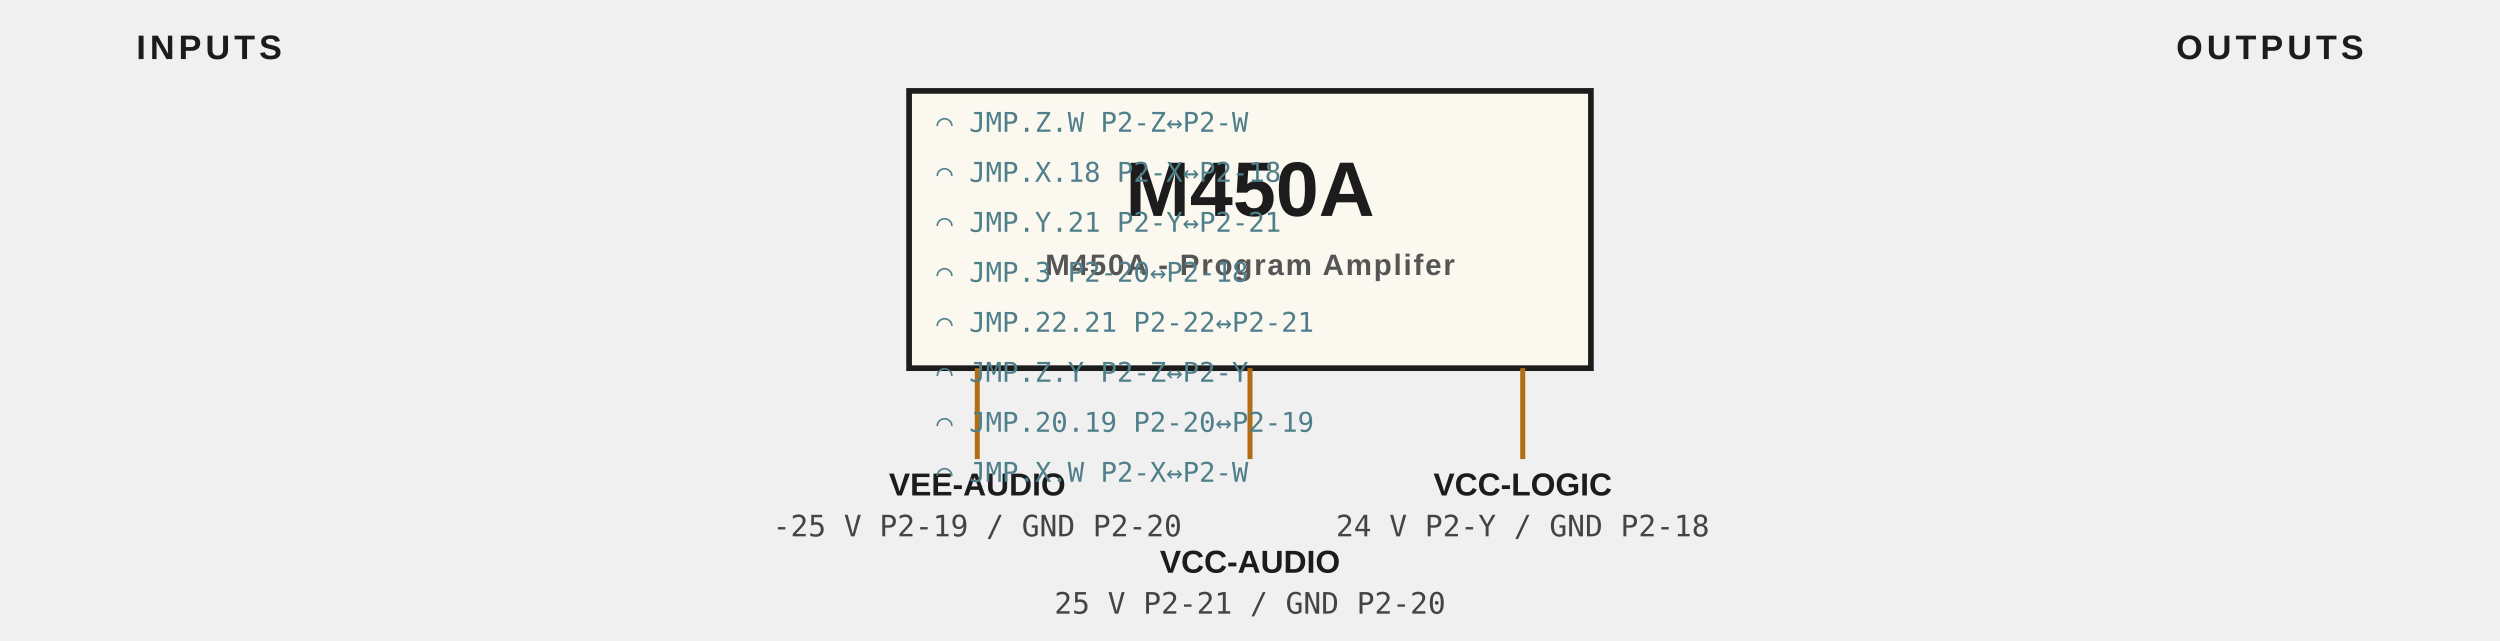
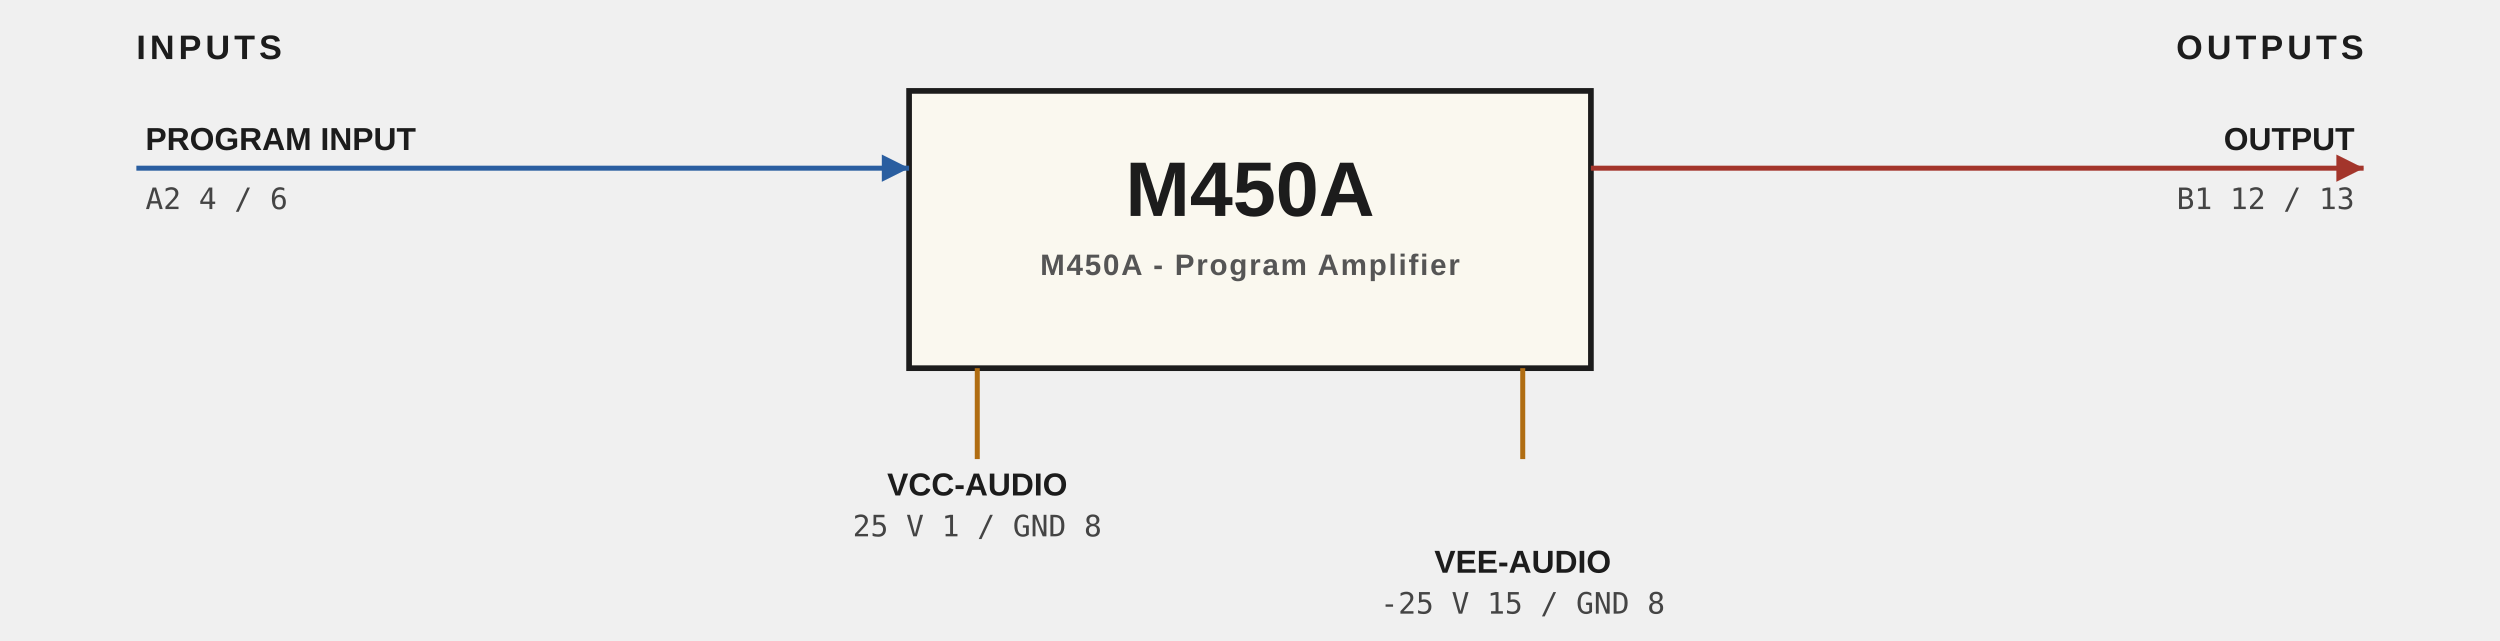
<svg xmlns="http://www.w3.org/2000/svg" viewBox="0 0 1100 282" class="drawing">
  <style>
.drawing { width: 100%; height: auto; font-family: "Overpass", "Helvetica Neue", Arial, sans-serif }
.drawing .h { font: 700 15px "Overpass", Arial, sans-serif; letter-spacing: .12em; fill: #1c1c1c }
.drawing .board { fill: #e7e2c9; stroke: #1c1c1c; stroke-width: 2 }
.drawing .finger { stroke: #1c1c1c; stroke-width: 1.4 }
.drawing .pin { font: 600 13px "Overpass Mono", monospace; fill: #555 }
.drawing .pin.on { fill: #fff }
.drawing .lead { stroke: #1c1c1c; stroke-width: 1 }
.drawing .sig { font: 600 12px "Overpass", Arial, sans-serif; text-transform: uppercase }
.drawing .side, .drawing .leg { font: 600 11px "Overpass Mono", monospace; fill: #1c1c1c; letter-spacing: .06em }
.drawing .block { fill: #faf8ef; stroke: #1c1c1c; stroke-width: 2.5 }
.drawing .code { font: 800 34px "Overpass", Arial, sans-serif; fill: #1c1c1c }
.drawing .kind { font: 600 13px "Overpass", Arial, sans-serif; fill: #555; text-transform: uppercase; letter-spacing: .06em }
.drawing .wire { stroke-width: 2.2 }
.drawing .sig2 { font: 700 14px "Overpass", Arial, sans-serif; fill: #1c1c1c; text-transform: uppercase }
.drawing .pins { font: 13px "Overpass Mono", monospace; fill: #444 }
.drawing .jmp { font: 12px "Overpass Mono", monospace; fill: #4f7f8a }
</style>
  <rect x="400" y="40" width="300" height="122" class="block" />
  <text x="550.0" y="95.0" text-anchor="middle" class="code">M450A</text>
-   <text x="550.0" y="121.0" text-anchor="middle" class="kind">M450A - Program Amplifer</text>
+   <text x="550.0" y="121.0" text-anchor="middle" class="kind">M450A - Program Amplifier</text>
+   <line x1="60" y1="74" x2="400" y2="74" class="wire" style="stroke:#2a5ea0" />
+   <path d="M400,74 l-12,-6 v12 z" style="fill:#2a5ea0" />
+   <text x="64" y="66" text-anchor="start" class="sig2">PROGRAM INPUT</text>
+   <text x="64" y="92" text-anchor="start" class="pins">A2  4 / 6</text>
+   <line x1="700" y1="74" x2="1040" y2="74" class="wire" style="stroke:#a3352b" />
+   <path d="M1040,74 l-12,-6 v12 z" style="fill:#a3352b" />
+   <text x="1036" y="66" text-anchor="end" class="sig2">OUTPUT</text>
+   <text x="1036" y="92" text-anchor="end" class="pins">B1  12 / 13</text>
  <text x="60" y="26" class="h">INPUTS</text>
  <text x="1040" y="26" text-anchor="end" class="h">OUTPUTS</text>
  <line x1="430.0" y1="162" x2="430.0" y2="202" class="wire" style="stroke:#b06d12" />
-   <text x="430.0" y="218" text-anchor="middle" class="sig2">VEE-AUDIO</text>
-   <text x="430.0" y="236" text-anchor="middle" class="pins">-25 V  P2-19 / GND P2-20</text>
-   <line x1="550.0" y1="162" x2="550.0" y2="202" class="wire" style="stroke:#b06d12" />
-   <text x="550.0" y="252" text-anchor="middle" class="sig2">VCC-AUDIO</text>
-   <text x="550.0" y="270" text-anchor="middle" class="pins">25 V  P2-21 / GND P2-20</text>
+   <text x="430.0" y="218" text-anchor="middle" class="sig2">VCC-AUDIO</text>
+   <text x="430.0" y="236" text-anchor="middle" class="pins">25 V  1 / GND 8</text>
  <line x1="670.0" y1="162" x2="670.0" y2="202" class="wire" style="stroke:#b06d12" />
-   <text x="670.0" y="218" text-anchor="middle" class="sig2">VCC-LOGIC</text>
-   <text x="670.0" y="236" text-anchor="middle" class="pins">24 V  P2-Y / GND P2-18</text>
-   <text x="412" y="58" class="jmp">⌒ JMP.Z.W P2-Z↔P2-W</text>
-   <text x="412" y="80" class="jmp">⌒ JMP.X.18 P2-X↔P2-18</text>
-   <text x="412" y="102" class="jmp">⌒ JMP.Y.21 P2-Y↔P2-21</text>
-   <text x="412" y="124" class="jmp">⌒ JMP.3 P2-20↔P2-18</text>
-   <text x="412" y="146" class="jmp">⌒ JMP.22.21 P2-22↔P2-21</text>
-   <text x="412" y="168" class="jmp">⌒ JMP.Z.Y P2-Z↔P2-Y</text>
-   <text x="412" y="190" class="jmp">⌒ JMP.20.19 P2-20↔P2-19</text>
-   <text x="412" y="212" class="jmp">⌒ JMP.X.W P2-X↔P2-W</text>
+   <text x="670.0" y="252" text-anchor="middle" class="sig2">VEE-AUDIO</text>
+   <text x="670.0" y="270" text-anchor="middle" class="pins">-25 V  15 / GND 8</text>
</svg>
